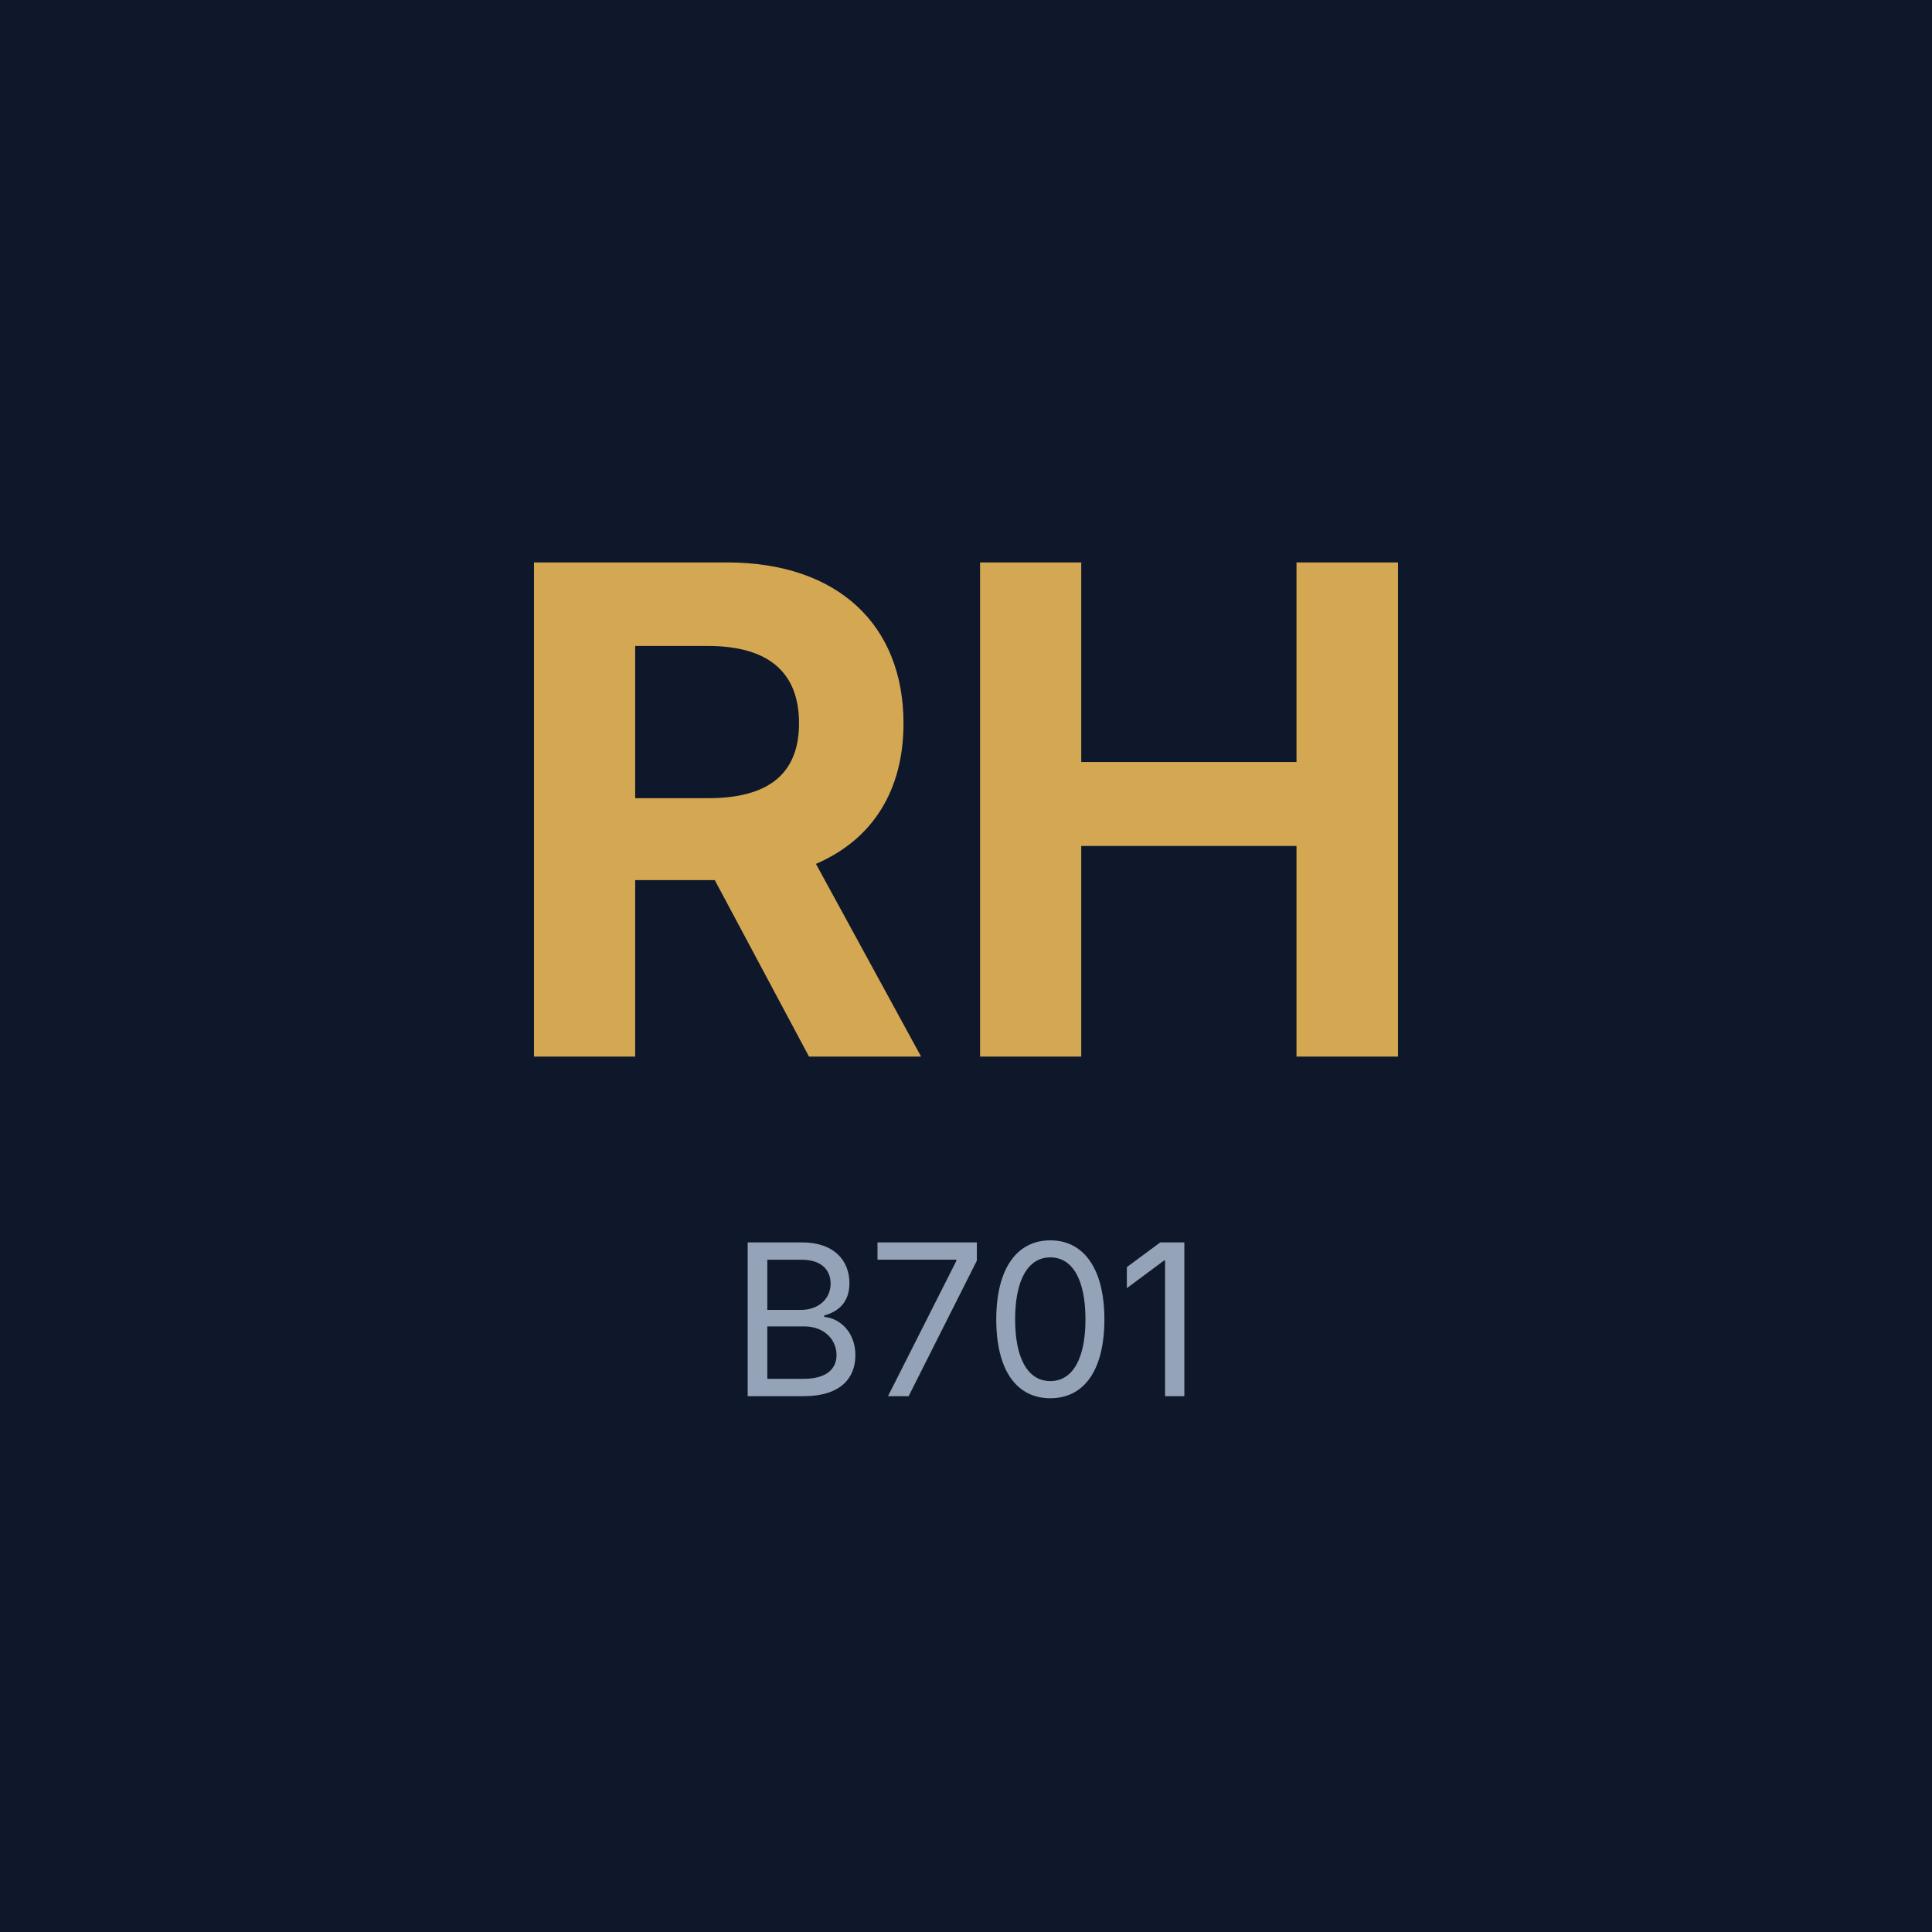
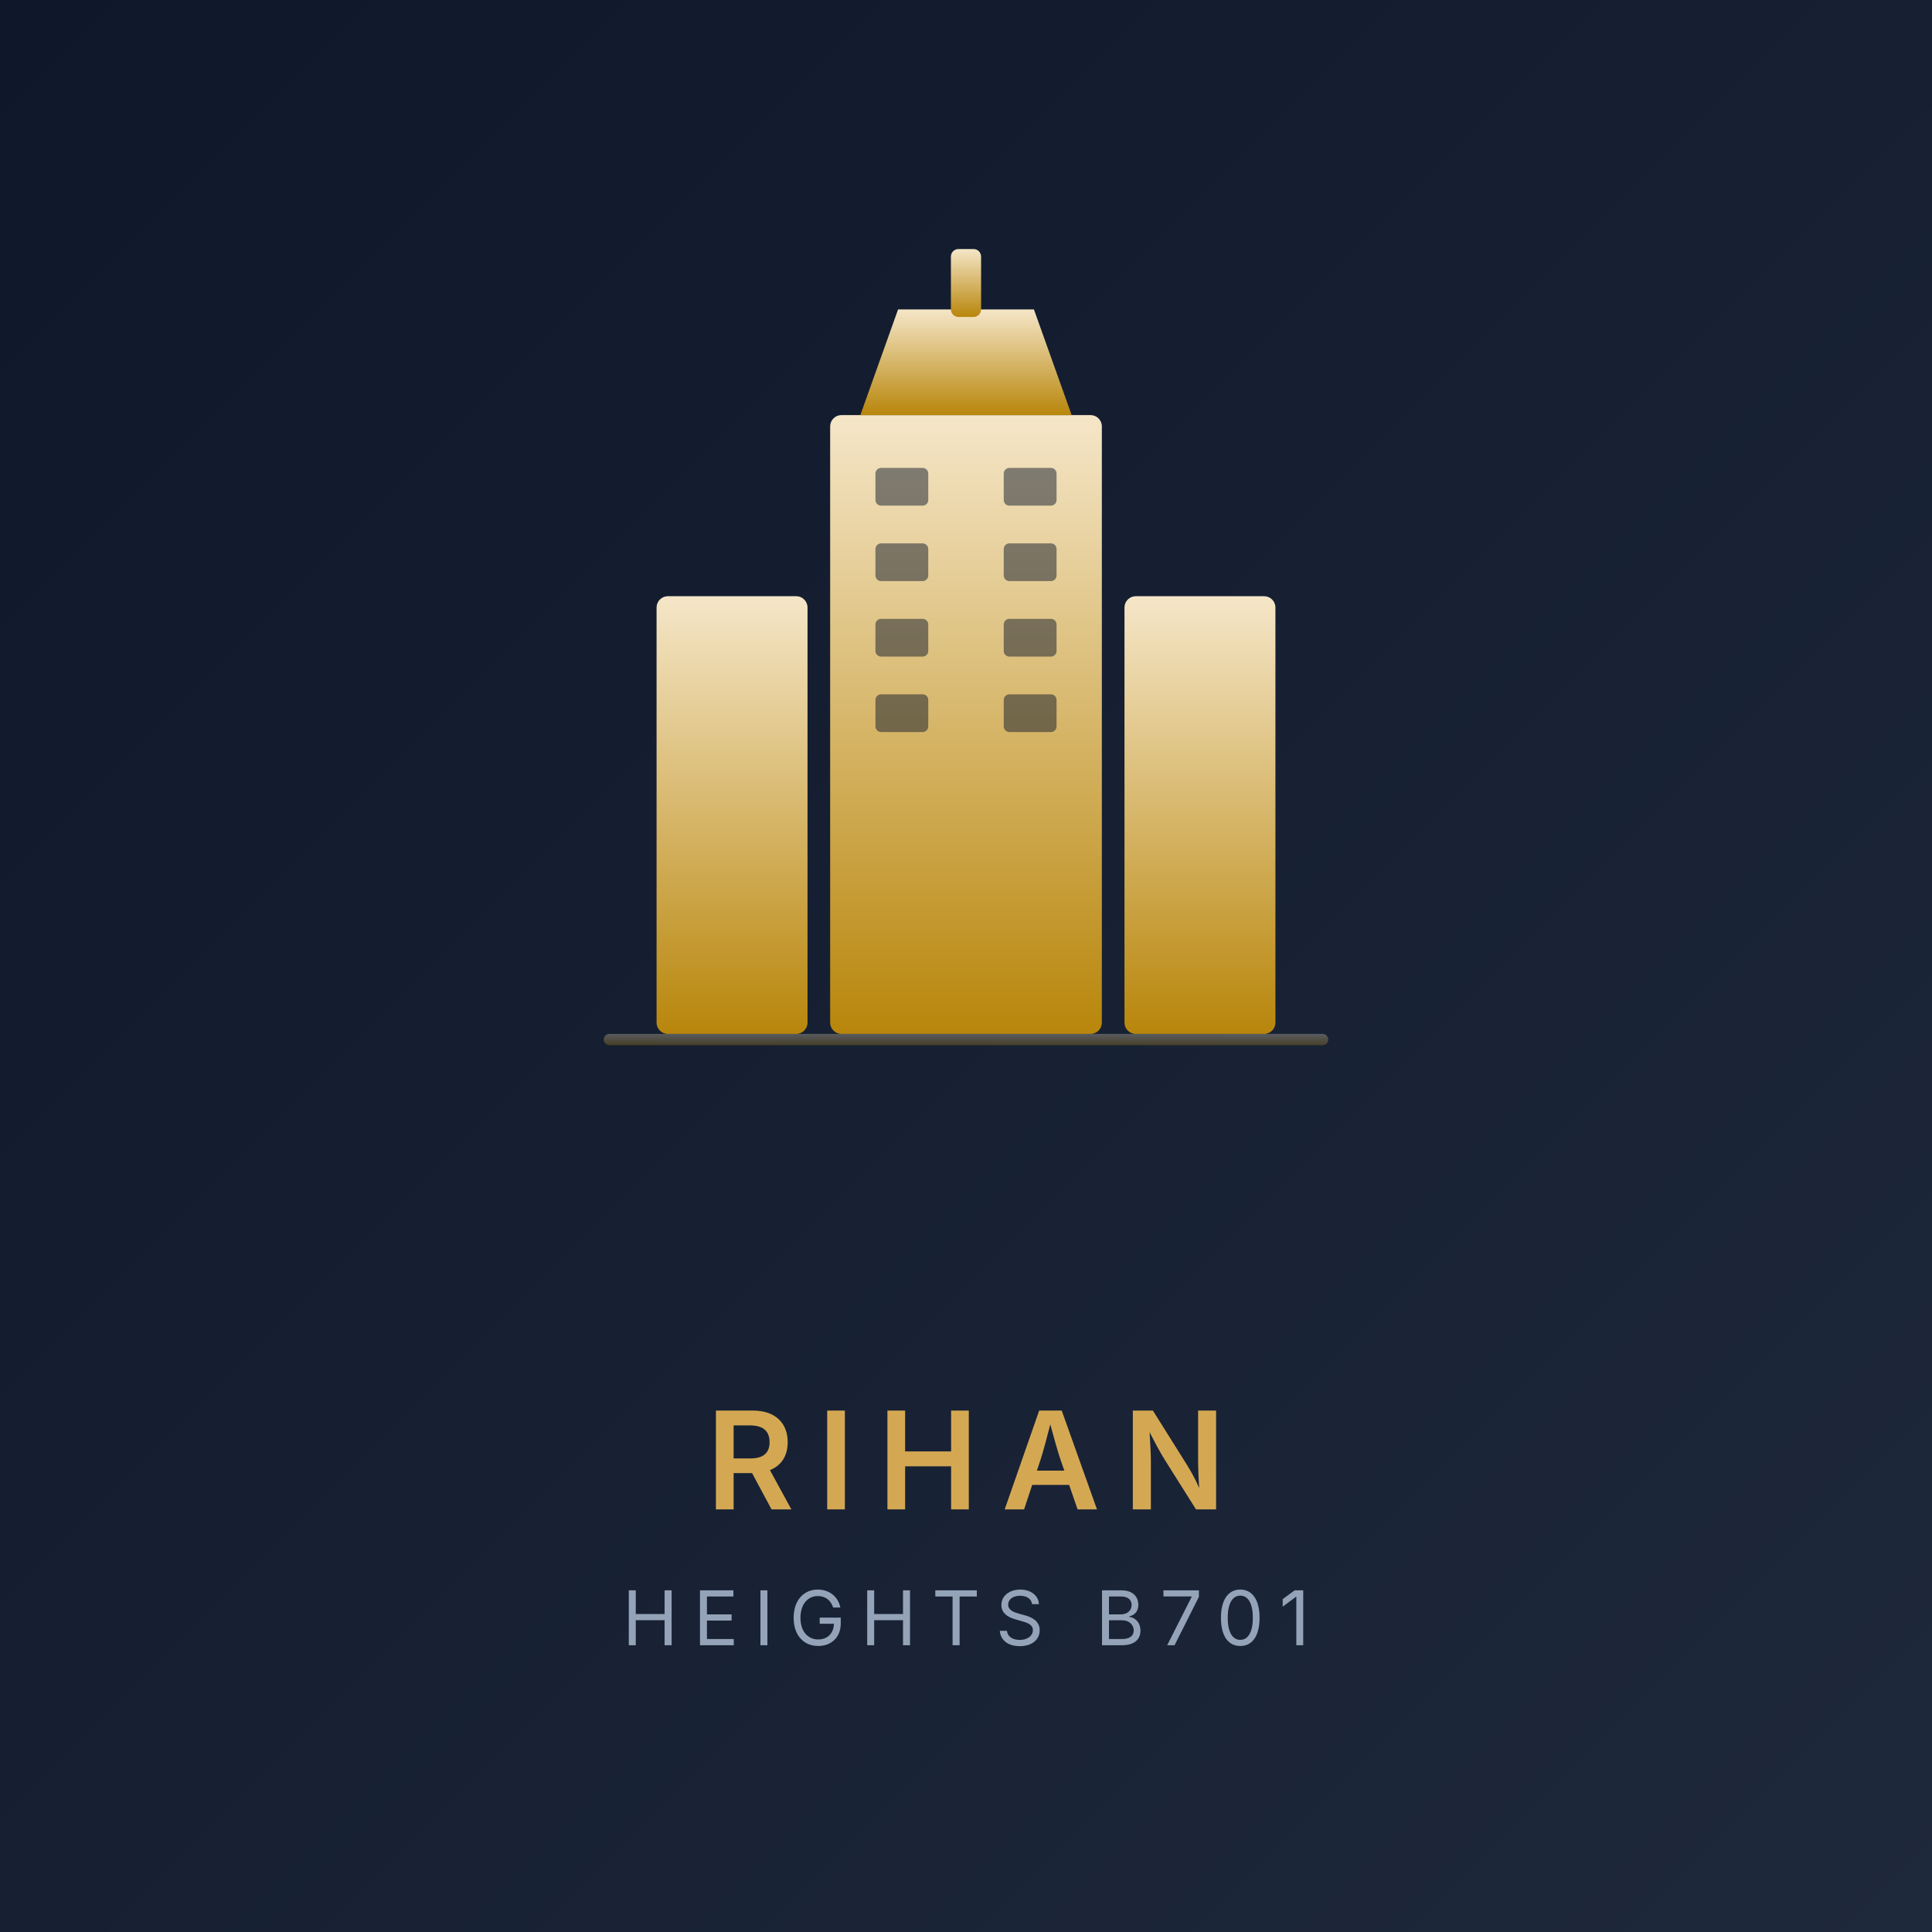
<svg xmlns="http://www.w3.org/2000/svg" width="512" height="512" viewBox="0 0 512 512">
-   <rect width="512" height="512" fill="#0f172a" />
-   <text x="256" y="280" text-anchor="middle" font-family="system-ui, -apple-system, sans-serif" font-size="180" font-weight="700" fill="#d4a853">RH</text>
-   <text x="256" y="370" text-anchor="middle" font-family="system-ui, -apple-system, sans-serif" font-size="56" font-weight="400" fill="#94a3b8">B701</text>
+   <defs>
+     <linearGradient id="bg" x1="0" y1="0" x2="1" y2="1">
+       <stop offset="0%" stop-color="#0f172a" />
+       <stop offset="100%" stop-color="#1e293b" />
+     </linearGradient>
+     <linearGradient id="gold" x1="0" y1="0" x2="0" y2="1">
+       <stop offset="0%" stop-color="#f5e6c8" />
+       <stop offset="100%" stop-color="#b8860b" />
+     </linearGradient>
+   </defs>
+   <rect width="512" height="512" fill="url(#bg)" />
+   <g transform="translate(256, 230)" fill="url(#gold)">
+     <rect x="-36" y="-120" width="72" height="164" rx="3" />
+     <polygon points="-28,-120 28,-120 18,-148 -18,-148" />
+     <rect x="-4" y="-164" width="8" height="18" rx="2" />
+     <rect x="-24" y="-106" width="14" height="10" rx="1.5" fill="#0f172a" opacity="0.5" />
+     <rect x="10" y="-106" width="14" height="10" rx="1.5" fill="#0f172a" opacity="0.5" />
+     <rect x="-24" y="-86" width="14" height="10" rx="1.5" fill="#0f172a" opacity="0.5" />
+     <rect x="10" y="-86" width="14" height="10" rx="1.5" fill="#0f172a" opacity="0.5" />
+     <rect x="-24" y="-66" width="14" height="10" rx="1.5" fill="#0f172a" opacity="0.5" />
+     <rect x="10" y="-66" width="14" height="10" rx="1.5" fill="#0f172a" opacity="0.5" />
+     <rect x="-24" y="-46" width="14" height="10" rx="1.5" fill="#0f172a" opacity="0.5" />
+     <rect x="10" y="-46" width="14" height="10" rx="1.5" fill="#0f172a" opacity="0.5" />
+     <rect x="-82" y="-72" width="40" height="116" rx="3" />
+     <rect x="42" y="-72" width="40" height="116" rx="3" />
+     <rect x="-96" y="44" width="192" height="3" rx="1.5" opacity="0.3" />
+   </g>
+   <text x="256" y="400" text-anchor="middle" font-family="system-ui, -apple-system, sans-serif" font-size="36" font-weight="600" letter-spacing="6" fill="#d4a853">RIHAN</text>
+   <text x="256" y="436" text-anchor="middle" font-family="system-ui, -apple-system, sans-serif" font-size="20" font-weight="400" letter-spacing="4" fill="#94a3b8">HEIGHTS B701</text>
</svg>
